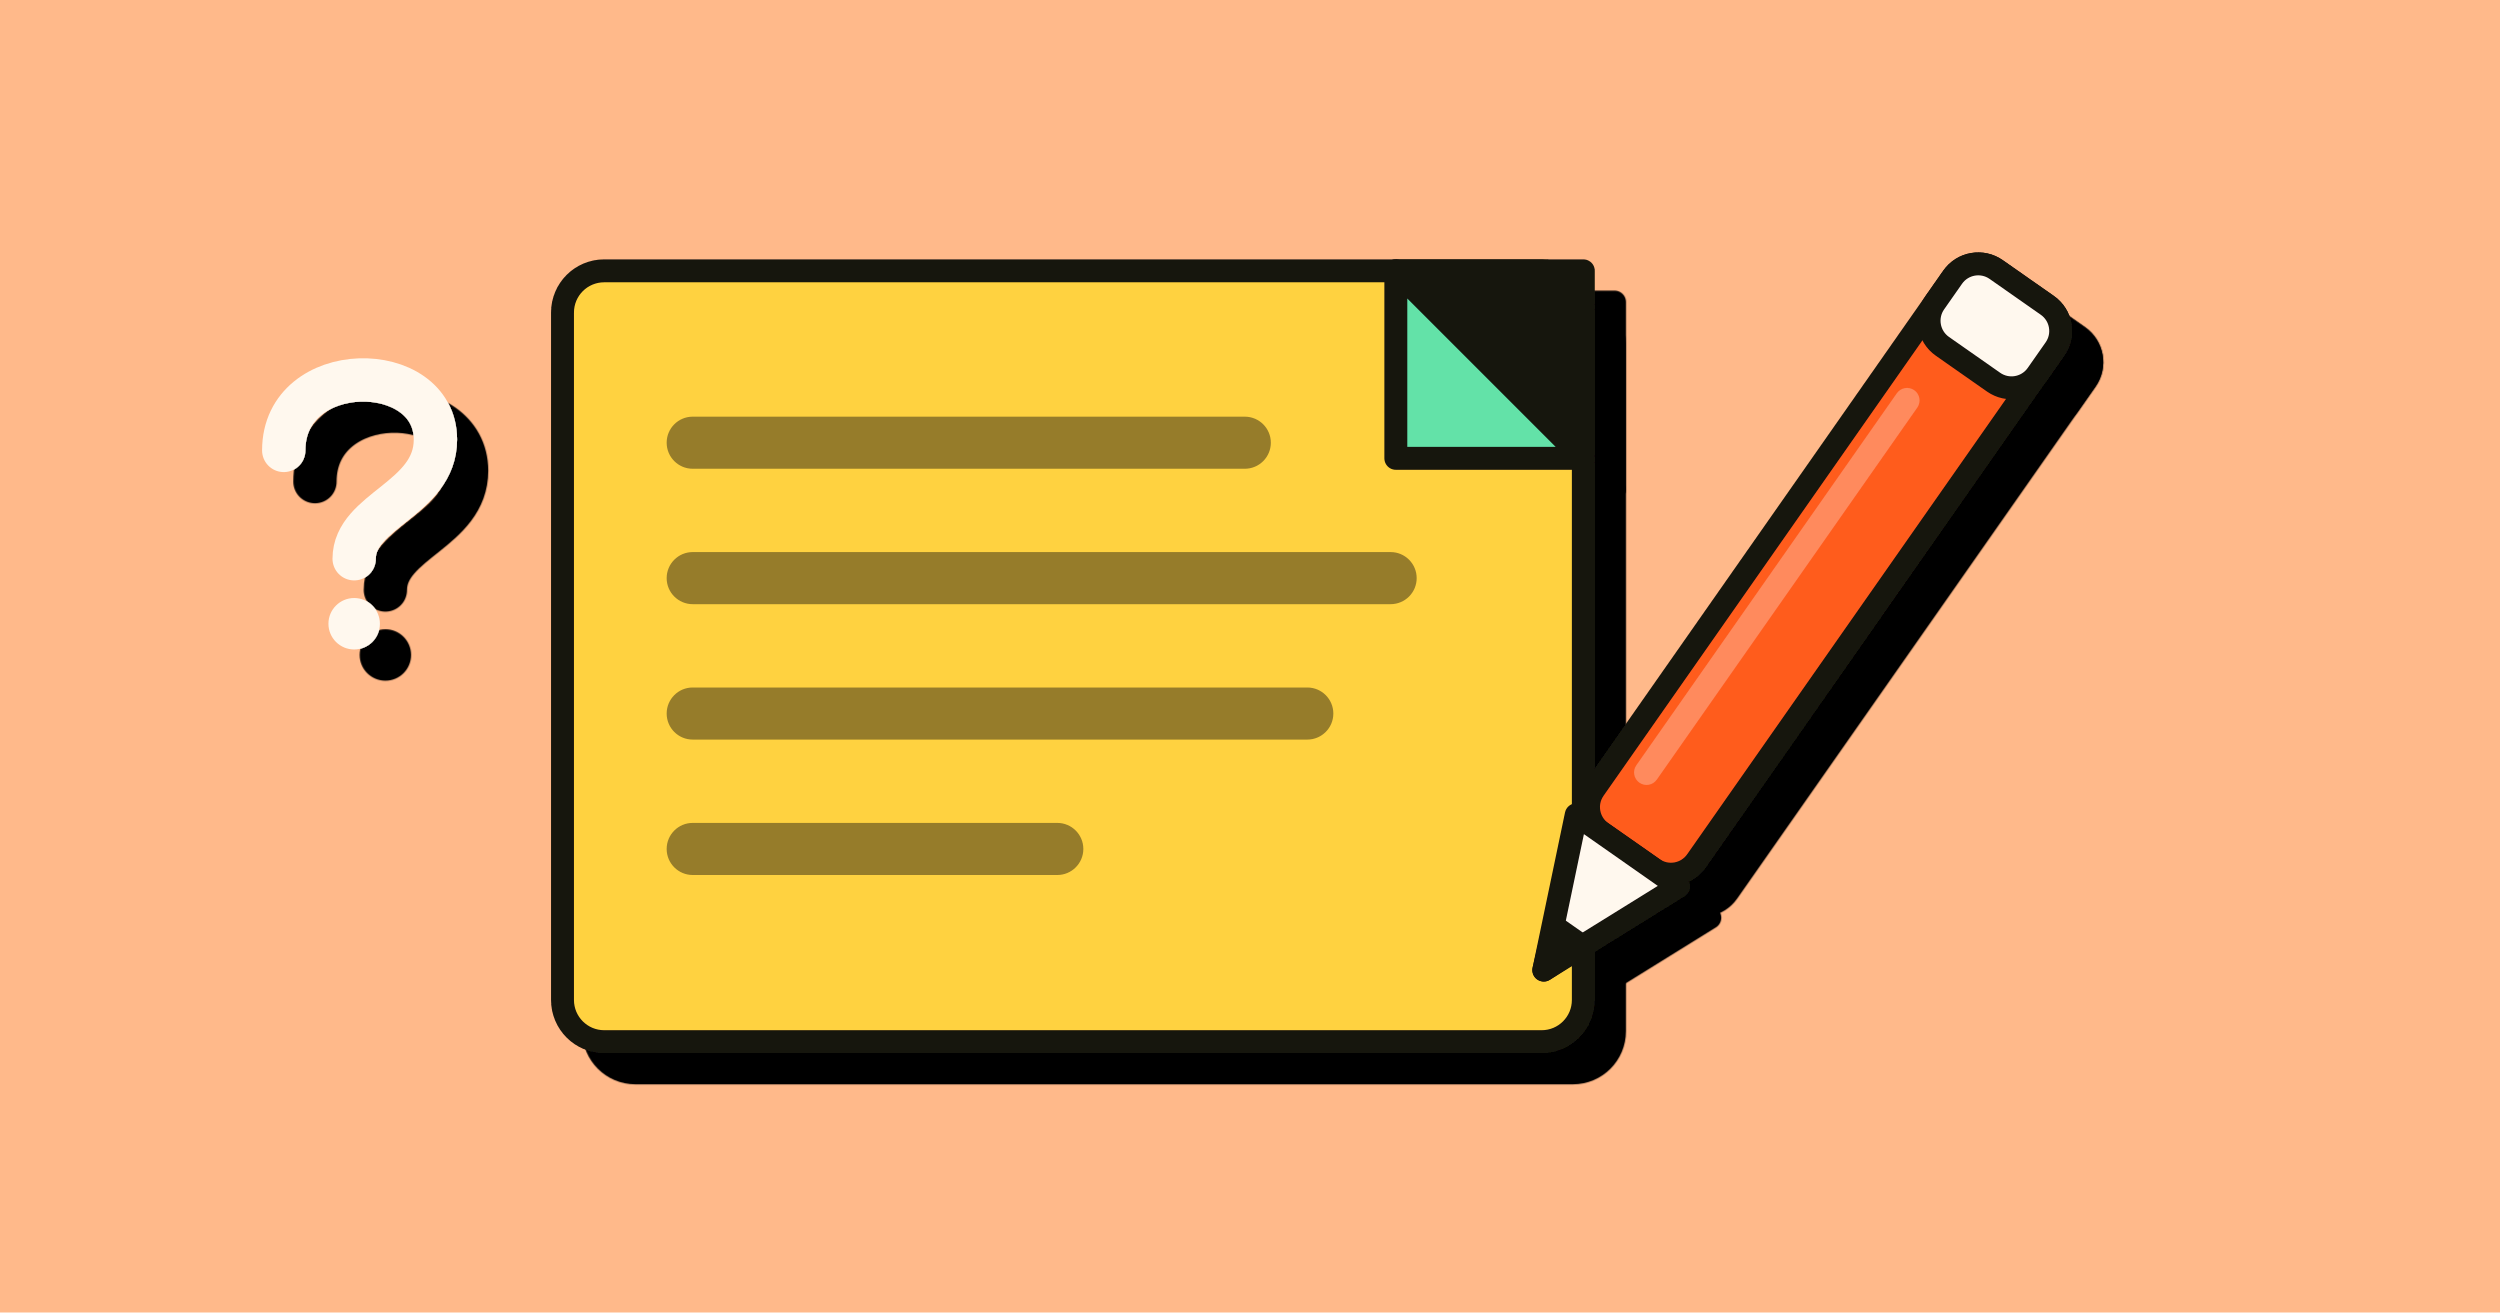
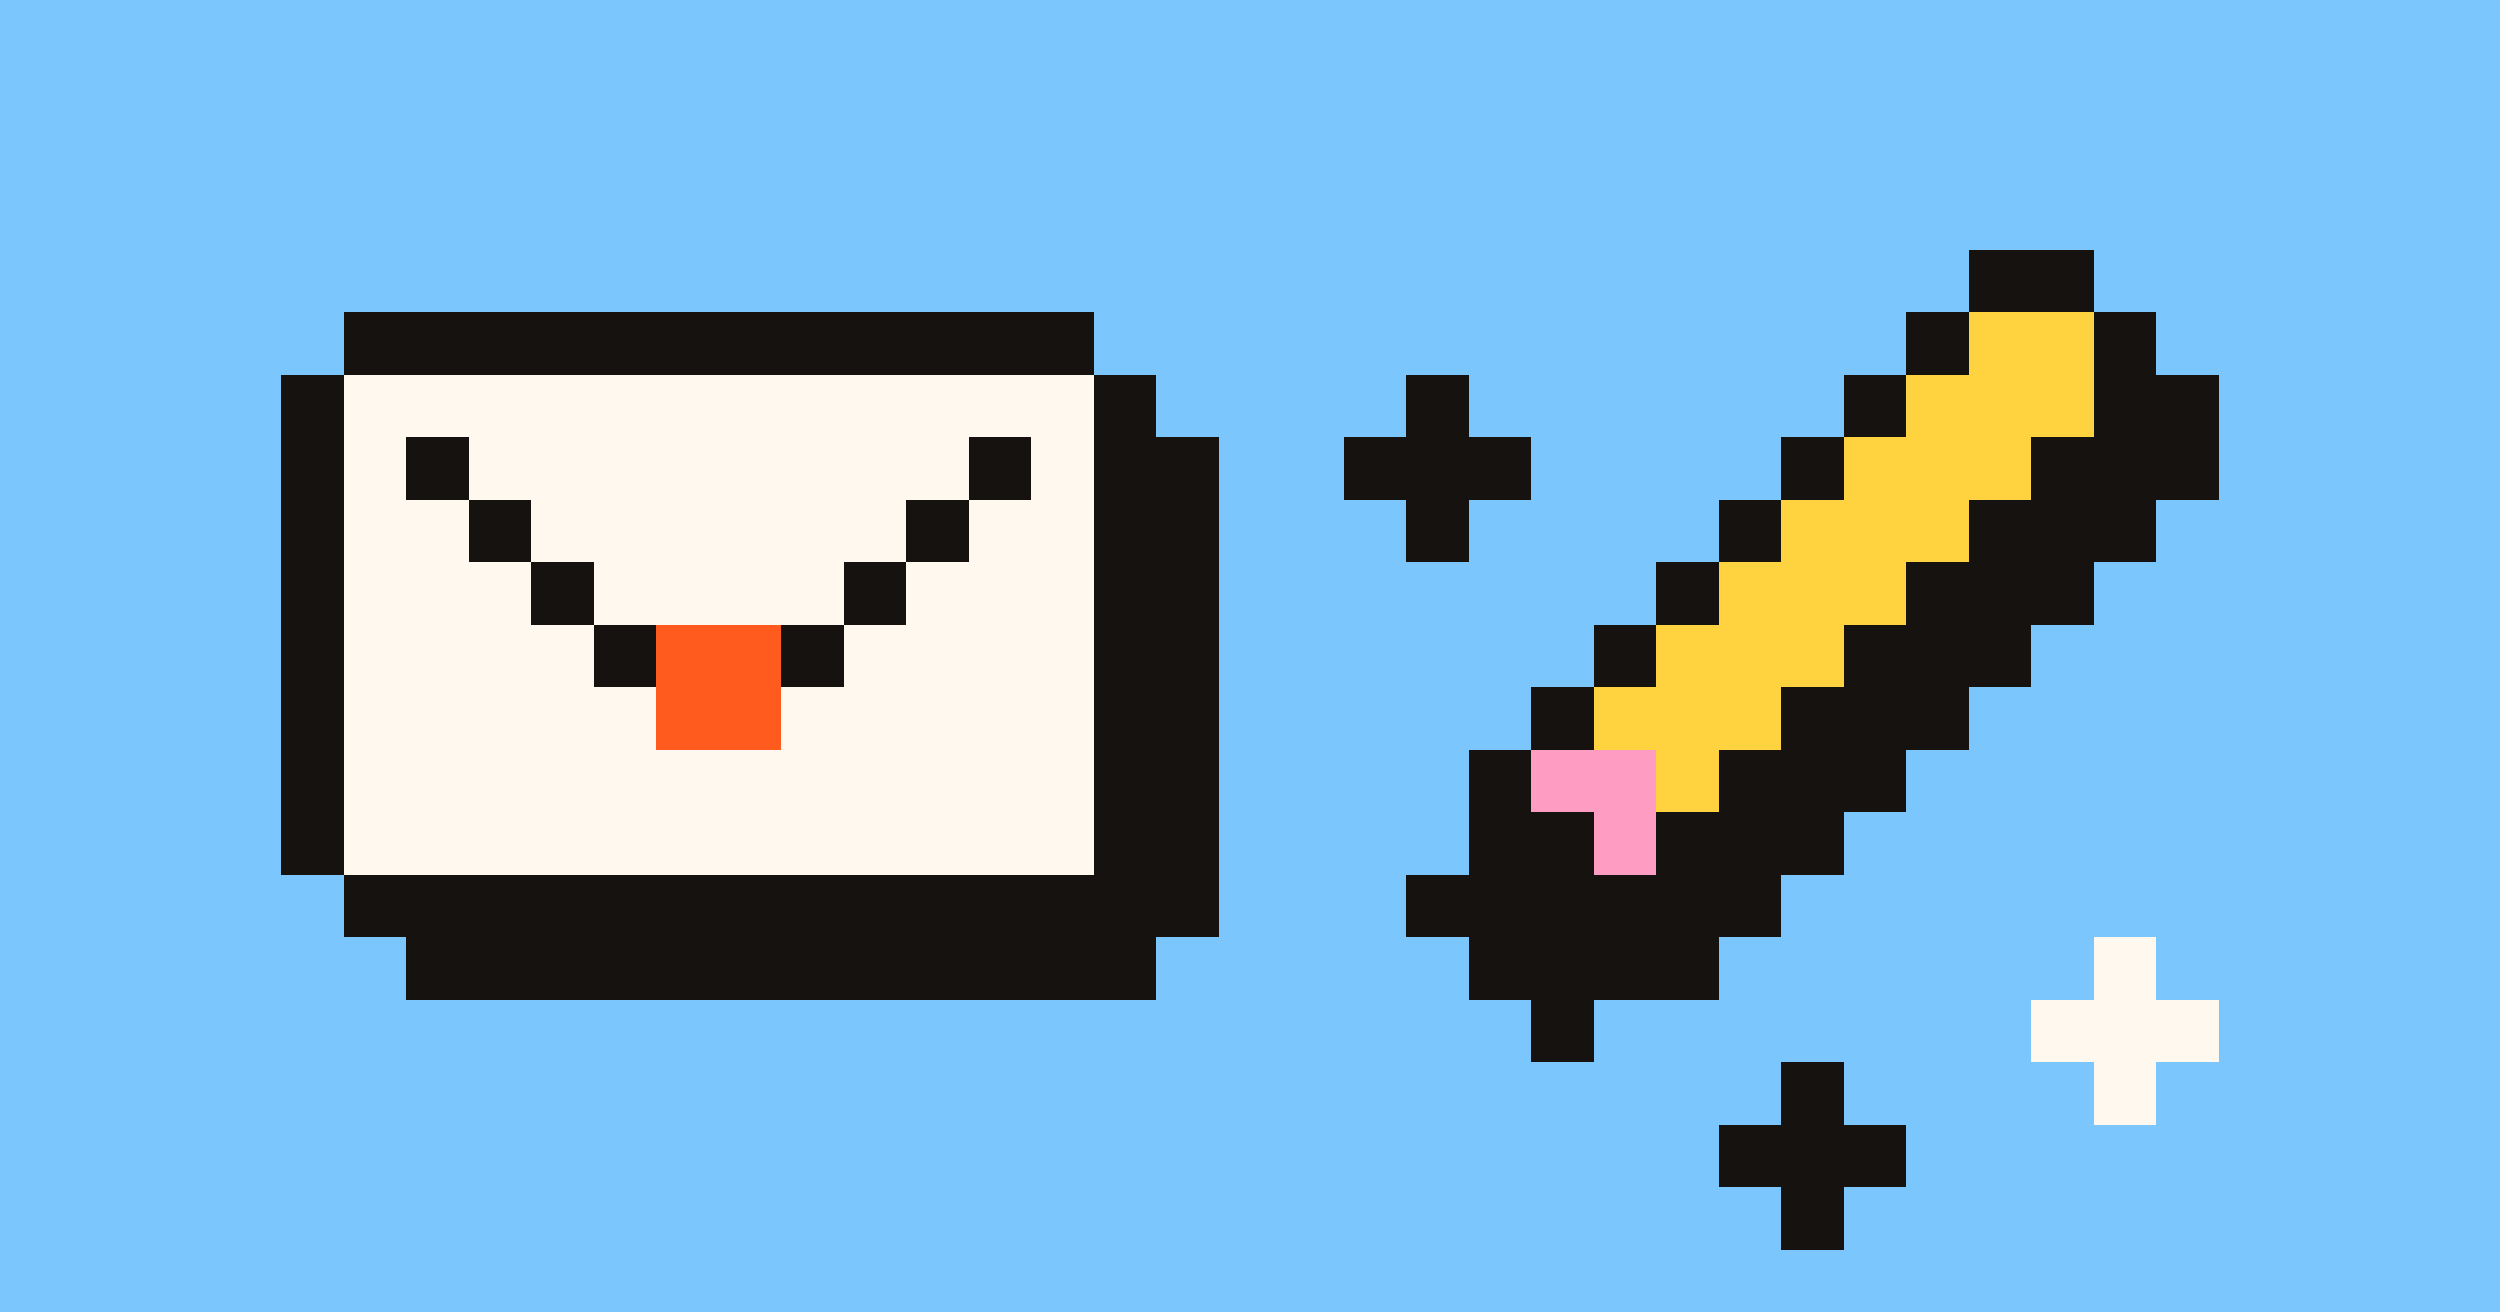
- <svg xmlns="http://www.w3.org/2000/svg" viewBox="0 0 240 126" width="240" height="126">
-   <defs>
-     <filter id="h" x="-5%" y="-5%" width="115%" height="125%">
-       <feOffset in="SourceAlpha" dx="3" dy="3" result="s" />
-       <feMerge>
-         <feMergeNode in="s" />
-         <feMergeNode in="SourceGraphic" />
-       </feMerge>
-     </filter>
-   </defs>
-   <rect width="240" height="126" fill="#FFB98A" />
-   <g filter="url(#h)">
-     <rect x="54" y="26" width="98" height="74" rx="4" fill="#FFD23F" stroke="#16120F" stroke-width="2.2" stroke-linejoin="round" vector-effect="non-scaling-stroke" />
-     <path d="M134 26 L152 26 L152 44 Z" fill="#16120F" stroke="#16120F" stroke-width="2.2" stroke-linejoin="round" vector-effect="non-scaling-stroke" />
-     <path d="M134 26 L134 44 L152 44 Z" fill="#63E2A8" stroke="#16120F" stroke-width="2.2" stroke-linejoin="round" vector-effect="non-scaling-stroke" />
-     <rect x="64" y="40" width="58" height="5" rx="2.5" fill="#16120F" opacity=".45" />
-     <rect x="64" y="53" width="72" height="5" rx="2.5" fill="#16120F" opacity=".45" />
-     <rect x="64" y="66" width="64" height="5" rx="2.5" fill="#16120F" opacity=".45" />
-     <rect x="64" y="79" width="40" height="5" rx="2.5" fill="#16120F" opacity=".45" />
-     <g transform="rotate(35 170 62)">
-       <rect x="164" y="20" width="12" height="66" rx="3" fill="#FF5B1F" stroke="#16120F" stroke-width="2.2" stroke-linejoin="round" vector-effect="non-scaling-stroke" />
-       <rect x="164" y="20" width="12" height="9" rx="3" fill="#FFF8EE" stroke="#16120F" stroke-width="2.2" stroke-linejoin="round" vector-effect="non-scaling-stroke" />
-       <rect x="166" y="34" width="2.4" height="46" rx="1.2" fill="#FFF8EE" opacity=".3" />
-       <path d="M164 86 L176 86 L170 100 Z" fill="#FFF8EE" stroke="#16120F" stroke-width="2.2" stroke-linejoin="round" vector-effect="non-scaling-stroke" />
-       <path d="M168.4 96 L171.6 96 L170 100 Z" fill="#16120F" stroke="#16120F" stroke-width="2.2" stroke-linejoin="round" vector-effect="non-scaling-stroke" />
-     </g>
-     <g transform="translate(34 50) scale(26)">
-       <path d="M-.26 -.26 C-.26 -.6 .3 -.6 .3 -.3 C.3 -.08 0 -.04 0 .14" fill="none" stroke="#FFF8EE" stroke-width=".16" stroke-linecap="round" stroke-linejoin="round" />
-       <circle cy=".38" r=".095" fill="#FFF8EE" />
-     </g>
-   </g>
+ <svg xmlns="http://www.w3.org/2000/svg" viewBox="0 0 240 126" width="240" height="126" shape-rendering="crispEdges">
+   <rect width="240" height="126" fill="#7CC6FE" />
+   <rect x="135" y="36" width="6" height="6" fill="#16120F" />
+   <rect x="129" y="42" width="6" height="6" fill="#16120F" />
+   <rect x="135" y="42" width="6" height="6" fill="#16120F" />
+   <rect x="141" y="42" width="6" height="6" fill="#16120F" />
+   <rect x="135" y="48" width="6" height="6" fill="#16120F" />
+   <rect x="171" y="102" width="6" height="6" fill="#16120F" />
+   <rect x="165" y="108" width="6" height="6" fill="#16120F" />
+   <rect x="171" y="108" width="6" height="6" fill="#16120F" />
+   <rect x="177" y="108" width="6" height="6" fill="#16120F" />
+   <rect x="171" y="114" width="6" height="6" fill="#16120F" />
+   <rect x="201" y="90" width="6" height="6" fill="#FFF8EE" />
+   <rect x="195" y="96" width="6" height="6" fill="#FFF8EE" />
+   <rect x="201" y="96" width="6" height="6" fill="#FFF8EE" />
+   <rect x="207" y="96" width="6" height="6" fill="#FFF8EE" />
+   <rect x="201" y="102" width="6" height="6" fill="#FFF8EE" />
+   <rect x="207" y="36" width="6" height="6" fill="#16120F" />
+   <rect x="111" y="42" width="6" height="6" fill="#16120F" />
+   <rect x="201" y="42" width="12" height="6" fill="#16120F" />
+   <rect x="111" y="48" width="6" height="6" fill="#16120F" />
+   <rect x="195" y="48" width="12" height="6" fill="#16120F" />
+   <rect x="111" y="54" width="6" height="6" fill="#16120F" />
+   <rect x="189" y="54" width="12" height="6" fill="#16120F" />
+   <rect x="111" y="60" width="6" height="6" fill="#16120F" />
+   <rect x="183" y="60" width="12" height="6" fill="#16120F" />
+   <rect x="111" y="66" width="6" height="6" fill="#16120F" />
+   <rect x="177" y="66" width="12" height="6" fill="#16120F" />
+   <rect x="111" y="72" width="6" height="6" fill="#16120F" />
+   <rect x="171" y="72" width="12" height="6" fill="#16120F" />
+   <rect x="111" y="78" width="6" height="6" fill="#16120F" />
+   <rect x="165" y="78" width="12" height="6" fill="#16120F" />
+   <rect x="105" y="84" width="12" height="6" fill="#16120F" />
+   <rect x="159" y="84" width="12" height="6" fill="#16120F" />
+   <rect x="39" y="90" width="72" height="6" fill="#16120F" />
+   <rect x="147" y="90" width="18" height="6" fill="#16120F" />
+   <rect x="147" y="96" width="6" height="6" fill="#16120F" />
+   <rect x="189" y="24" width="12" height="6" fill="#16120F" />
+   <rect x="33" y="30" width="72" height="6" fill="#16120F" />
+   <rect x="183" y="30" width="6" height="6" fill="#16120F" />
+   <rect x="201" y="30" width="6" height="6" fill="#16120F" />
+   <rect x="27" y="36" width="6" height="6" fill="#16120F" />
+   <rect x="105" y="36" width="6" height="6" fill="#16120F" />
+   <rect x="177" y="36" width="6" height="6" fill="#16120F" />
+   <rect x="201" y="36" width="6" height="6" fill="#16120F" />
+   <rect x="27" y="42" width="6" height="6" fill="#16120F" />
+   <rect x="39" y="42" width="6" height="6" fill="#16120F" />
+   <rect x="93" y="42" width="6" height="6" fill="#16120F" />
+   <rect x="105" y="42" width="6" height="6" fill="#16120F" />
+   <rect x="171" y="42" width="6" height="6" fill="#16120F" />
+   <rect x="195" y="42" width="6" height="6" fill="#16120F" />
+   <rect x="27" y="48" width="6" height="6" fill="#16120F" />
+   <rect x="45" y="48" width="6" height="6" fill="#16120F" />
+   <rect x="87" y="48" width="6" height="6" fill="#16120F" />
+   <rect x="105" y="48" width="6" height="6" fill="#16120F" />
+   <rect x="165" y="48" width="6" height="6" fill="#16120F" />
+   <rect x="189" y="48" width="6" height="6" fill="#16120F" />
+   <rect x="27" y="54" width="6" height="6" fill="#16120F" />
+   <rect x="51" y="54" width="6" height="6" fill="#16120F" />
+   <rect x="81" y="54" width="6" height="6" fill="#16120F" />
+   <rect x="105" y="54" width="6" height="6" fill="#16120F" />
+   <rect x="159" y="54" width="6" height="6" fill="#16120F" />
+   <rect x="183" y="54" width="6" height="6" fill="#16120F" />
+   <rect x="27" y="60" width="6" height="6" fill="#16120F" />
+   <rect x="57" y="60" width="6" height="6" fill="#16120F" />
+   <rect x="75" y="60" width="6" height="6" fill="#16120F" />
+   <rect x="105" y="60" width="6" height="6" fill="#16120F" />
+   <rect x="153" y="60" width="6" height="6" fill="#16120F" />
+   <rect x="177" y="60" width="6" height="6" fill="#16120F" />
+   <rect x="27" y="66" width="6" height="6" fill="#16120F" />
+   <rect x="105" y="66" width="6" height="6" fill="#16120F" />
+   <rect x="147" y="66" width="6" height="6" fill="#16120F" />
+   <rect x="171" y="66" width="6" height="6" fill="#16120F" />
+   <rect x="27" y="72" width="6" height="6" fill="#16120F" />
+   <rect x="105" y="72" width="6" height="6" fill="#16120F" />
+   <rect x="141" y="72" width="6" height="6" fill="#16120F" />
+   <rect x="165" y="72" width="6" height="6" fill="#16120F" />
+   <rect x="27" y="78" width="6" height="6" fill="#16120F" />
+   <rect x="105" y="78" width="6" height="6" fill="#16120F" />
+   <rect x="141" y="78" width="12" height="6" fill="#16120F" />
+   <rect x="159" y="78" width="6" height="6" fill="#16120F" />
+   <rect x="33" y="84" width="72" height="6" fill="#16120F" />
+   <rect x="135" y="84" width="24" height="6" fill="#16120F" />
+   <rect x="141" y="90" width="6" height="6" fill="#16120F" />
+   <rect x="189" y="30" width="12" height="6" fill="#FFD23F" />
+   <rect x="183" y="36" width="18" height="6" fill="#FFD23F" />
+   <rect x="177" y="42" width="18" height="6" fill="#FFD23F" />
+   <rect x="171" y="48" width="18" height="6" fill="#FFD23F" />
+   <rect x="165" y="54" width="18" height="6" fill="#FFD23F" />
+   <rect x="159" y="60" width="18" height="6" fill="#FFD23F" />
+   <rect x="153" y="66" width="18" height="6" fill="#FFD23F" />
+   <rect x="159" y="72" width="6" height="6" fill="#FFD23F" />
+   <rect x="63" y="60" width="12" height="6" fill="#FF5B1F" />
+   <rect x="63" y="66" width="12" height="6" fill="#FF5B1F" />
+   <rect x="147" y="72" width="12" height="6" fill="#FF9CC2" />
+   <rect x="153" y="78" width="6" height="6" fill="#FF9CC2" />
+   <rect x="33" y="36" width="72" height="6" fill="#FFF8EE" />
+   <rect x="33" y="42" width="6" height="6" fill="#FFF8EE" />
+   <rect x="45" y="42" width="48" height="6" fill="#FFF8EE" />
+   <rect x="99" y="42" width="6" height="6" fill="#FFF8EE" />
+   <rect x="33" y="48" width="12" height="6" fill="#FFF8EE" />
+   <rect x="51" y="48" width="36" height="6" fill="#FFF8EE" />
+   <rect x="93" y="48" width="12" height="6" fill="#FFF8EE" />
+   <rect x="33" y="54" width="18" height="6" fill="#FFF8EE" />
+   <rect x="57" y="54" width="24" height="6" fill="#FFF8EE" />
+   <rect x="87" y="54" width="18" height="6" fill="#FFF8EE" />
+   <rect x="33" y="60" width="24" height="6" fill="#FFF8EE" />
+   <rect x="81" y="60" width="24" height="6" fill="#FFF8EE" />
+   <rect x="33" y="66" width="30" height="6" fill="#FFF8EE" />
+   <rect x="75" y="66" width="30" height="6" fill="#FFF8EE" />
+   <rect x="33" y="72" width="72" height="6" fill="#FFF8EE" />
+   <rect x="33" y="78" width="72" height="6" fill="#FFF8EE" />
</svg>
